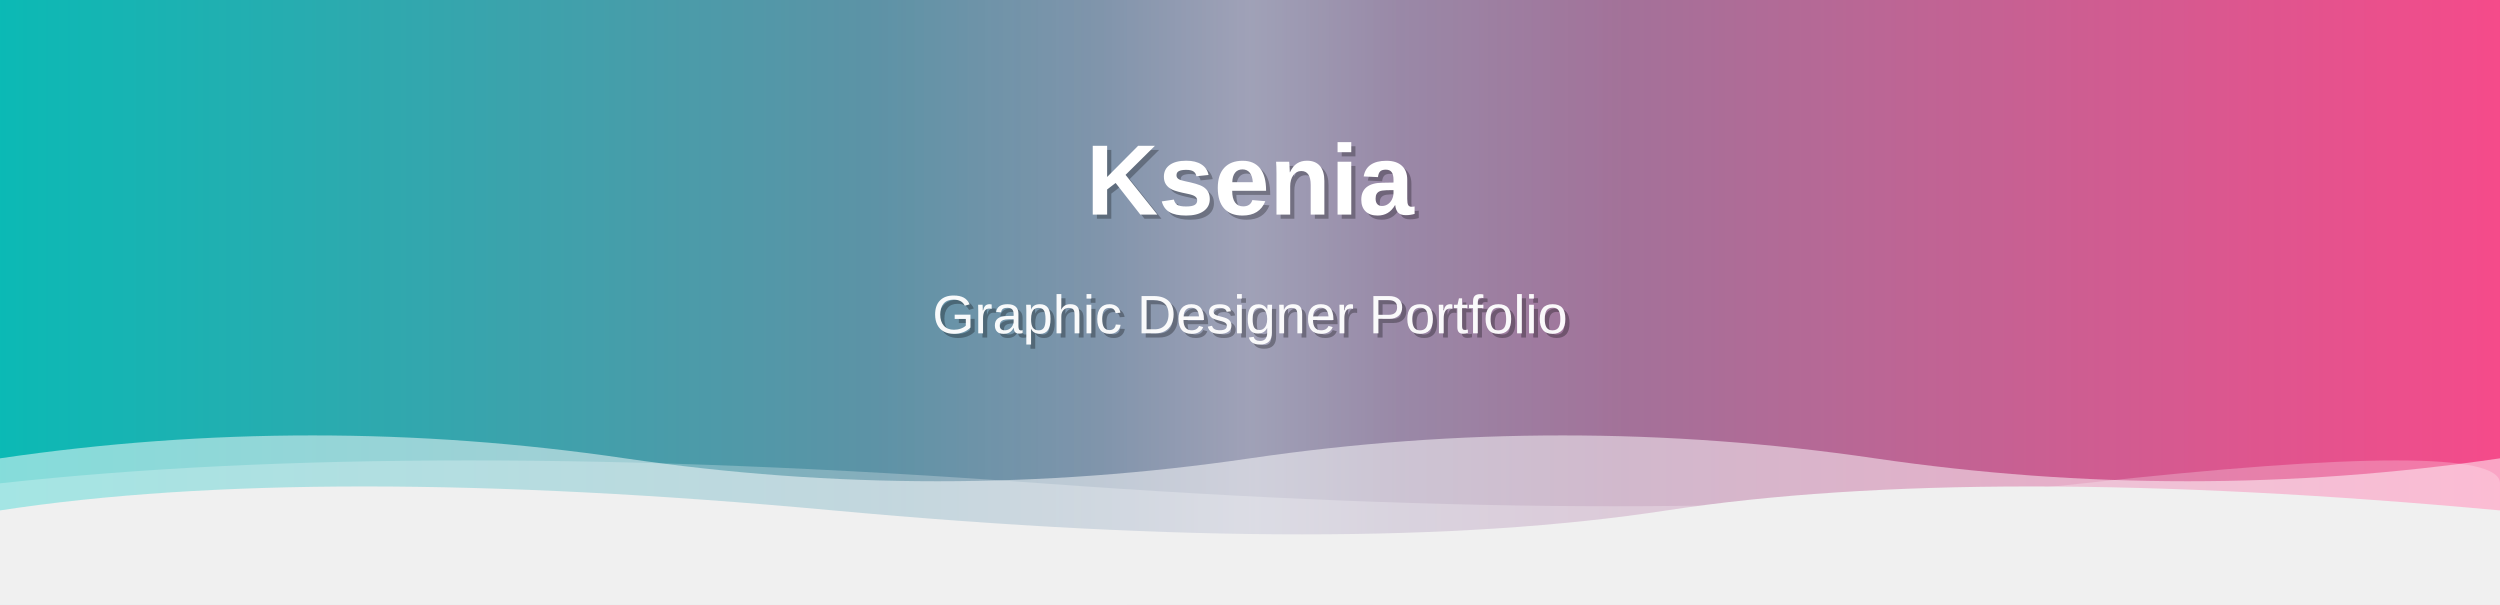
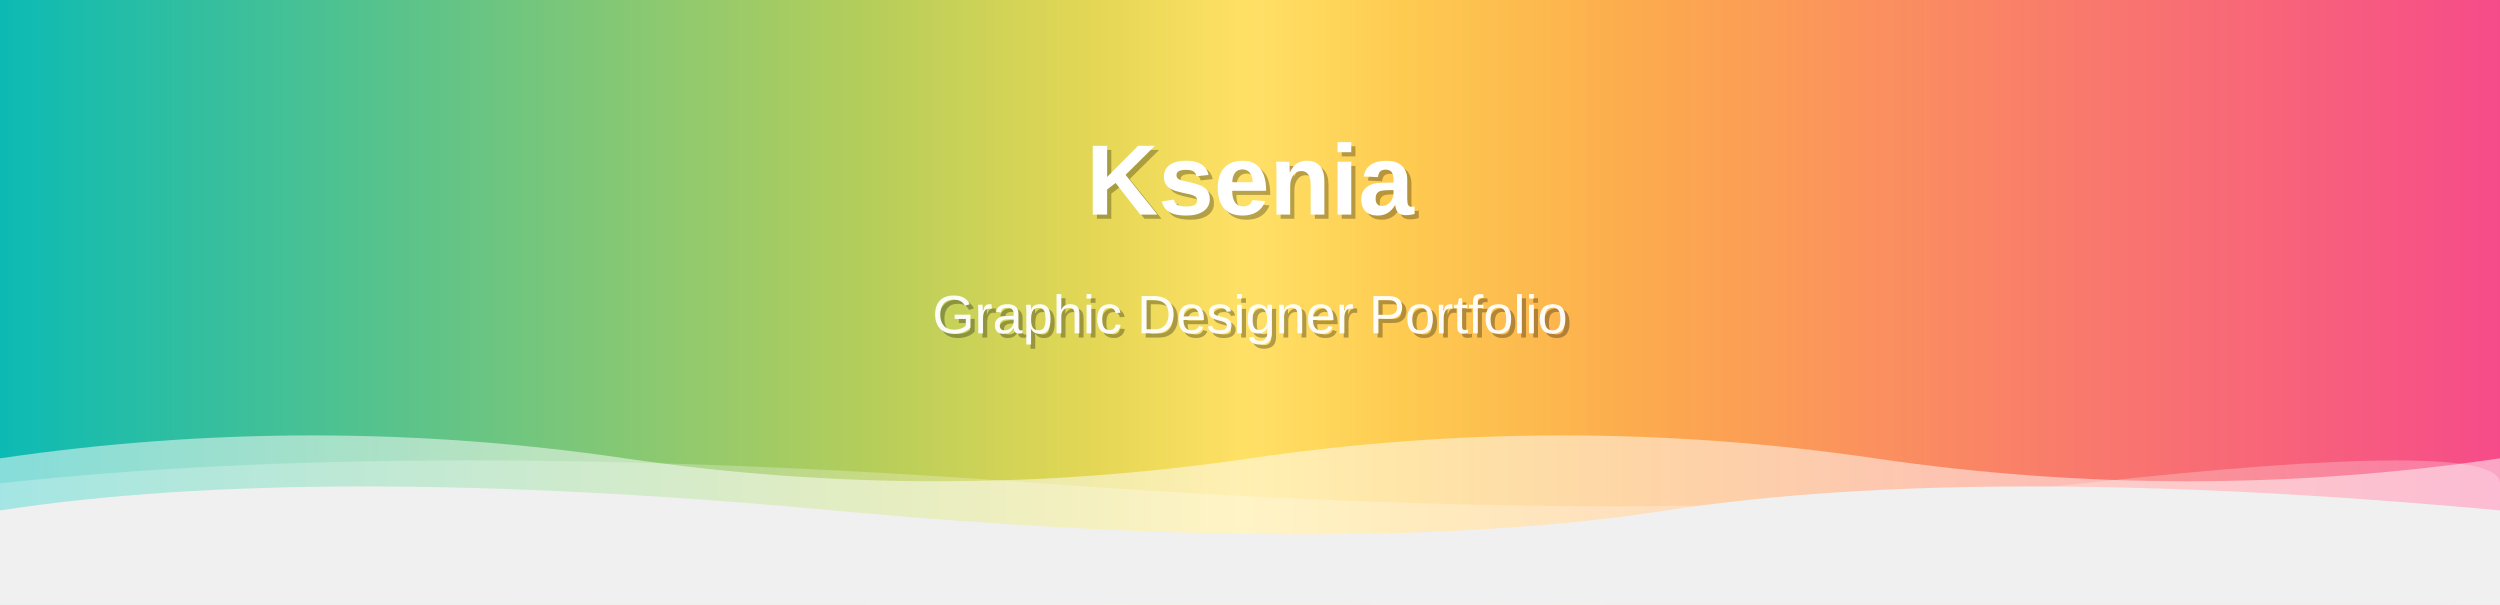
<svg xmlns="http://www.w3.org/2000/svg" width="1200" height="290" viewBox="0 0 1200 290" role="img" aria-label="Ksenia — Graphic Designer Portfolio">
  <defs>
    <linearGradient id="bg" x1="0%" y1="0%" x2="100%" y2="0%">
      <stop offset="0%" stop-color="#0ABAB5">
        <animate attributeName="stop-color" values="#0ABAB5;#F64A8A;#0ABAB5" dur="8s" repeatCount="indefinite" />
      </stop>
+       <stop offset="50%" stop-color="#FFD633" />
      <stop offset="100%" stop-color="#F64A8A">
        <animate attributeName="stop-color" values="#F64A8A;#0ABAB5;#F64A8A" dur="8s" repeatCount="indefinite" />
      </stop>
    </linearGradient>
    <mask id="wave">
      <rect width="1200" height="290" fill="#FFFFFF" />
      <path fill="#000000" d="M0,290 L0,245 Q150,222 400,245 T800,245 T1200,245 L1200,290 Z">
        <animate attributeName="d" dur="6s" repeatCount="indefinite" begin="-3.6s" keyTimes="0;0.333;0.667;1" calcMode="spline" keySplines="0.5 0 0.5 1;0.5 0 0.5 1;0.5 0 0.5 1" values="M0,290 L0,245 Q150,222 400,245 T800,245 T1200,245 L1200,290 Z;M0,290 L0,250 Q150,230 400,250 T800,250 T1200,250 L1200,290 Z;M0,290 L0,240 Q150,214 400,240 T800,240 T1200,240 L1200,290 Z;M0,290 L0,245 Q150,222 400,245 T800,245 T1200,245 L1200,290 Z" />
      </path>
    </mask>
    <linearGradient id="flash" gradientUnits="userSpaceOnUse" x1="0" y1="0" x2="1200" y2="0">
      <stop offset="0%" stop-color="#FFFFFF" stop-opacity="0" />
      <stop offset="35%" stop-color="#FFFFFF" stop-opacity="0" />
      <stop offset="44%" stop-color="#FFFFFF" stop-opacity="0.10" />
      <stop offset="48%" stop-color="#FFFFFF" stop-opacity="0.20" />
      <stop offset="50%" stop-color="#FFFFFF" stop-opacity="0.25" />
      <stop offset="52%" stop-color="#FFFFFF" stop-opacity="0.20" />
      <stop offset="56%" stop-color="#FFFFFF" stop-opacity="0.10" />
      <stop offset="65%" stop-color="#FFFFFF" stop-opacity="0" />
      <stop offset="100%" stop-color="#FFFFFF" stop-opacity="0" />
    </linearGradient>
  </defs>
  <g mask="url(#wave)">
    <rect width="1200" height="290" fill="url(#bg)" />
    <rect width="1200" height="290" fill="url(#flash)">
      <animateTransform attributeName="transform" type="translate" values="-600,0;-600,0;600,0;600,0" keyTimes="0;0.05;0.28;1" dur="16s" calcMode="linear" repeatCount="indefinite" />
      <animate attributeName="opacity" values="0;0;1;1;1;0;0" keyTimes="0;0.03;0.05;0.28;0.35;1" dur="16s" repeatCount="indefinite" />
    </rect>
    <path fill="#FFFFFF" opacity="0.25" d="M0,290 L0,232 Q200,210 500,232 T1000,232 T1200,232 L1200,290 Z">
      <animate attributeName="d" dur="6s" repeatCount="indefinite" begin="-1.8s" keyTimes="0;0.333;0.667;1" calcMode="spline" keySplines="0.5 0 0.5 1;0.5 0 0.5 1;0.5 0 0.5 1" values="M0,290 L0,232 Q200,210 500,232 T1000,232 T1200,232 L1200,290 Z;M0,290 L0,238 Q200,220 500,238 T1000,238 T1200,238 L1200,290 Z;M0,290 L0,226 Q200,200 500,226 T1000,226 T1200,226 L1200,290 Z;M0,290 L0,232 Q200,210 500,232 T1000,232 T1200,232 L1200,290 Z" />
    </path>
    <path fill="#FFFFFF" opacity="0.5" d="M0,290 L0,220 Q150,198 300,220 T600,220 T900,220 T1200,220 L1200,290 Z">
      <animate attributeName="d" dur="6s" repeatCount="indefinite" begin="0s" keyTimes="0;0.333;0.667;1" calcMode="spline" keySplines="0.5 0 0.5 1;0.5 0 0.5 1;0.5 0 0.5 1" values="M0,290 L0,220 Q150,198 300,220 T600,220 T900,220 T1200,220 L1200,290 Z;M0,290 L0,228 Q150,210 300,228 T600,228 T900,228 T1200,228 L1200,290 Z;M0,290 L0,212 Q150,186 300,212 T600,212 T900,212 T1200,212 L1200,290 Z;M0,290 L0,220 Q150,198 300,220 T600,220 T900,220 T1200,220 L1200,290 Z" />
    </path>
    <g>
      <animate attributeName="opacity" values="0;1" dur="1.5s" fill="freeze" />
      <text x="602" y="105" font-family="'Arial Black','Helvetica Neue',Arial,sans-serif" font-size="48" font-weight="bold" fill="#000000" opacity="0.28" text-anchor="middle">Ksenia</text>
      <text x="600" y="103" font-family="'Arial Black','Helvetica Neue',Arial,sans-serif" font-size="48" font-weight="bold" fill="#FFFFFF" text-anchor="middle">Ksenia</text>
    </g>
    <g>
      <animate attributeName="opacity" values="0;1" dur="1.5s" begin="0.5s" fill="freeze" />
      <text x="602" y="162" font-family="'Helvetica Neue',Arial,sans-serif" font-size="26" fill="#000000" opacity="0.30" text-anchor="middle">Graphic Designer Portfolio</text>
      <text x="600" y="160" font-family="'Helvetica Neue',Arial,sans-serif" font-size="26" fill="#FFFFFF" opacity="0.95" text-anchor="middle">Graphic Designer Portfolio</text>
    </g>
  </g>
</svg>
